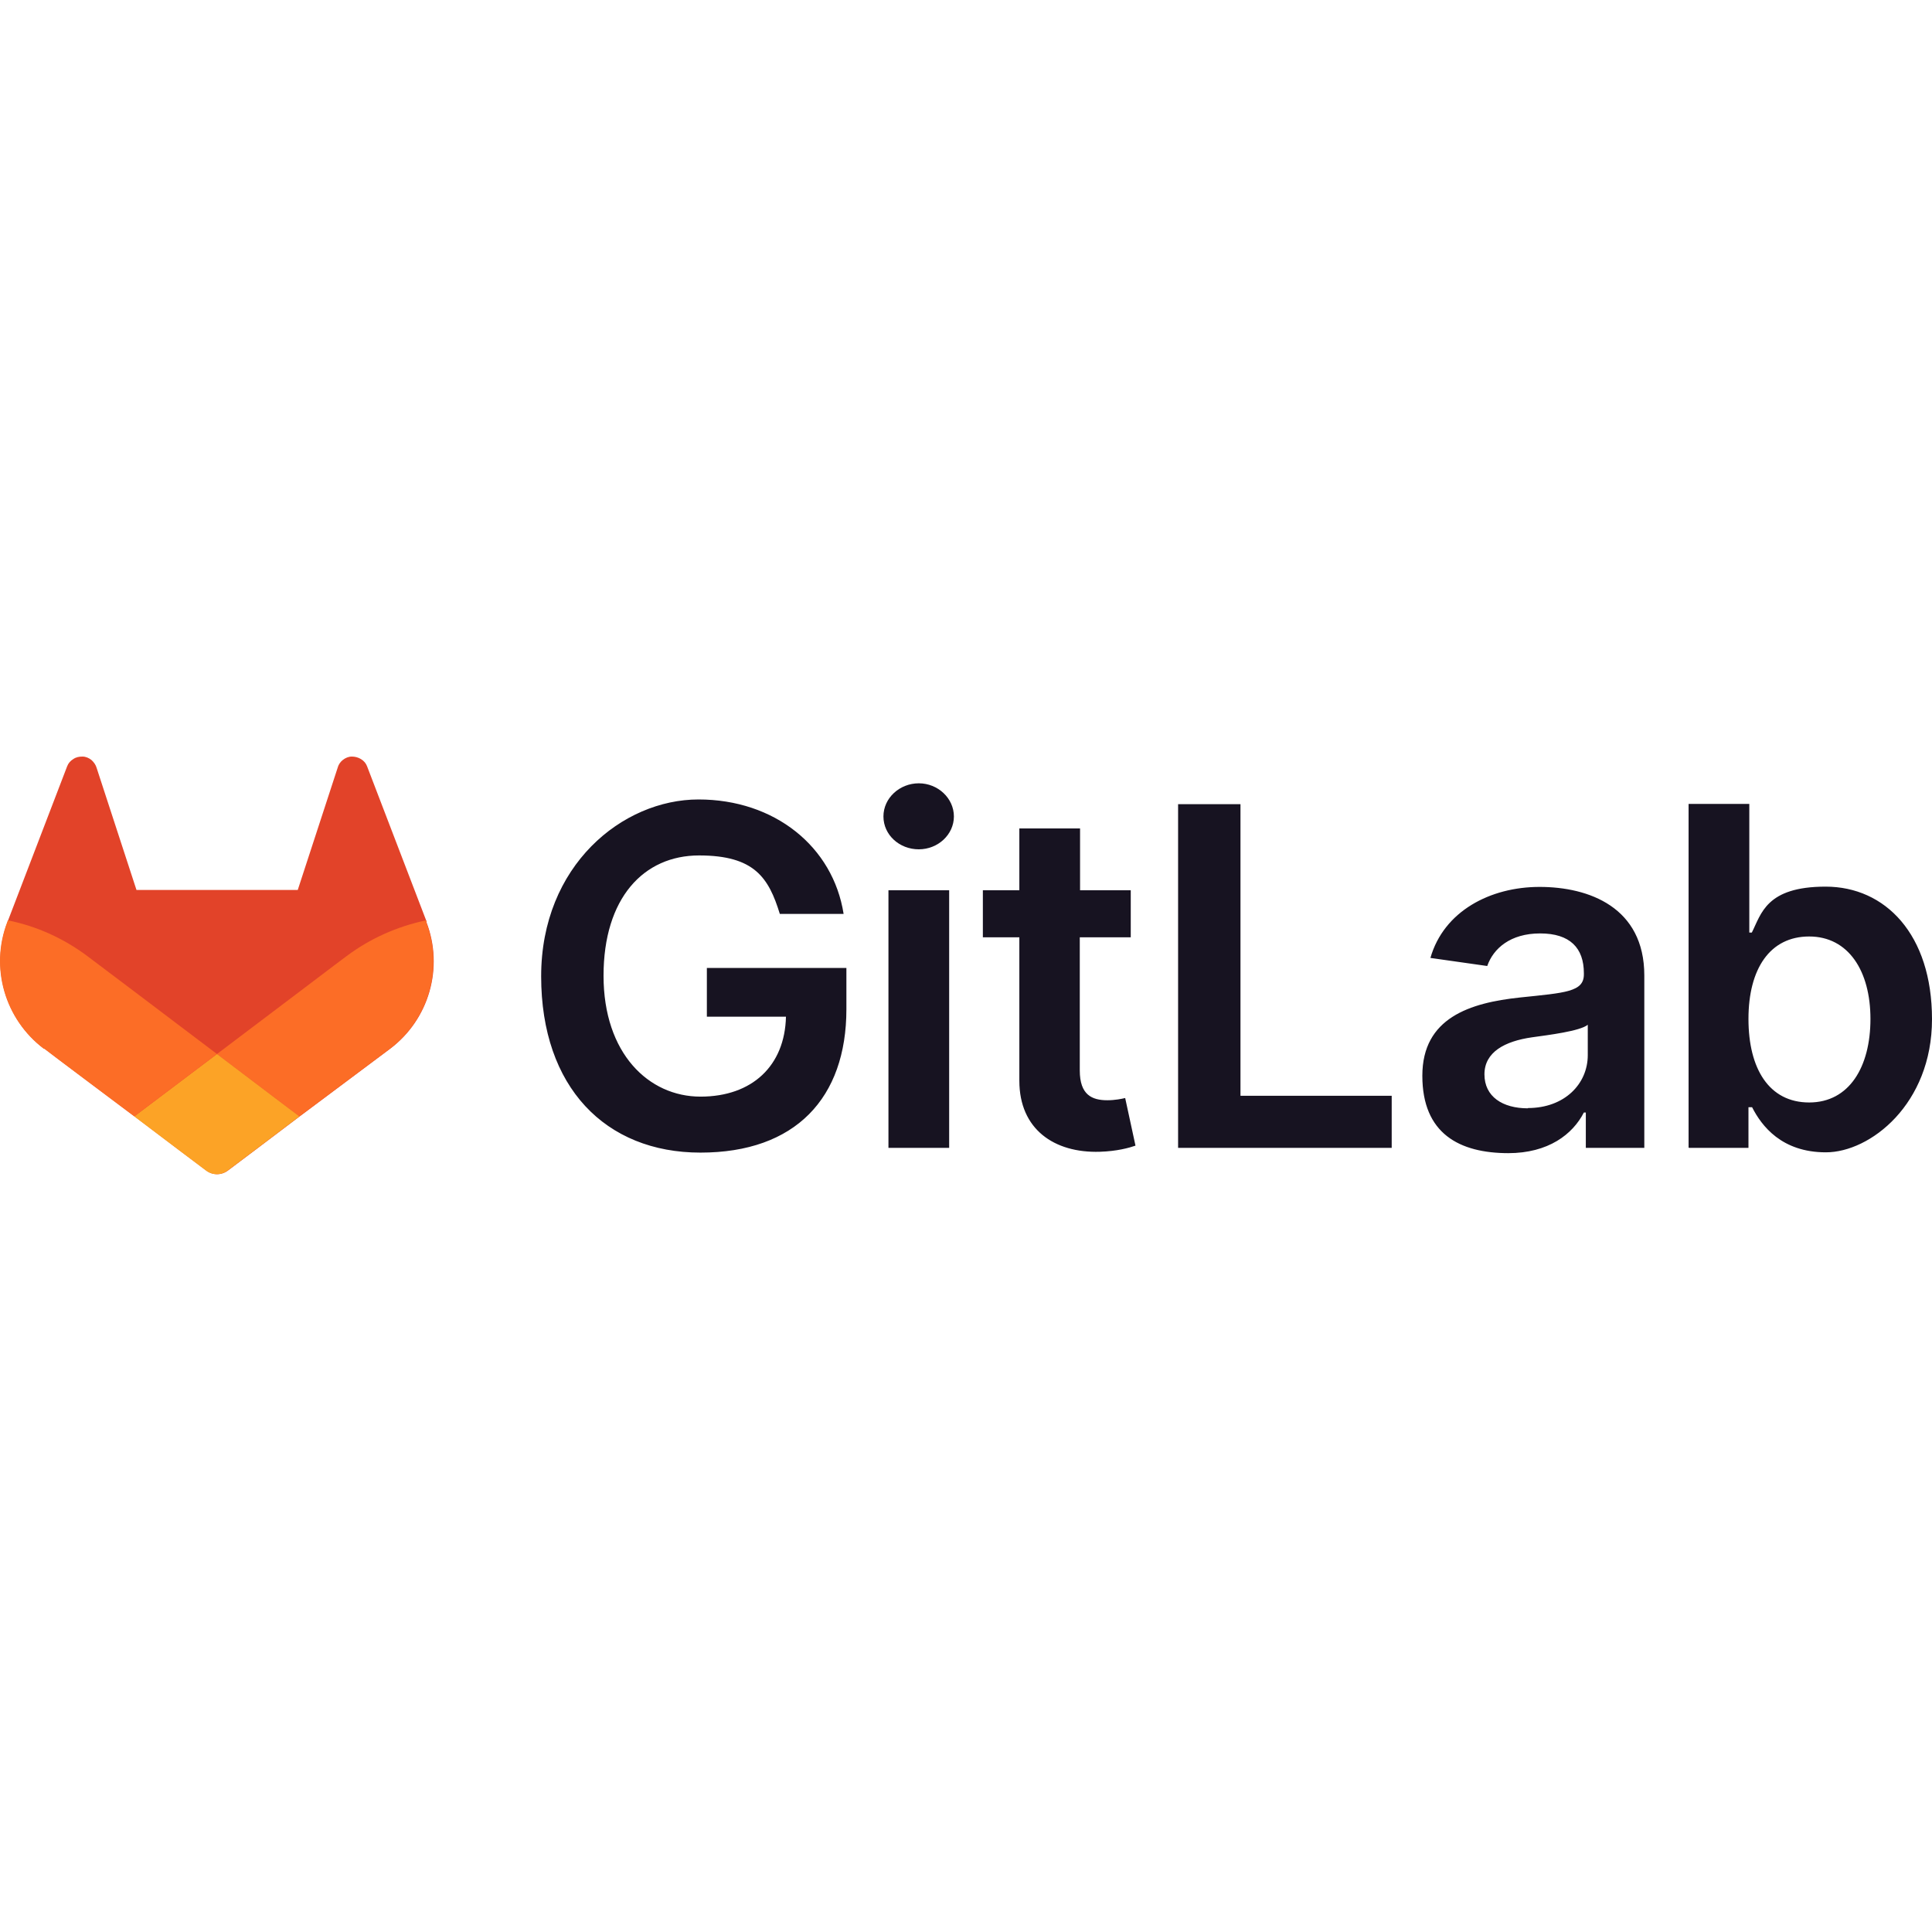
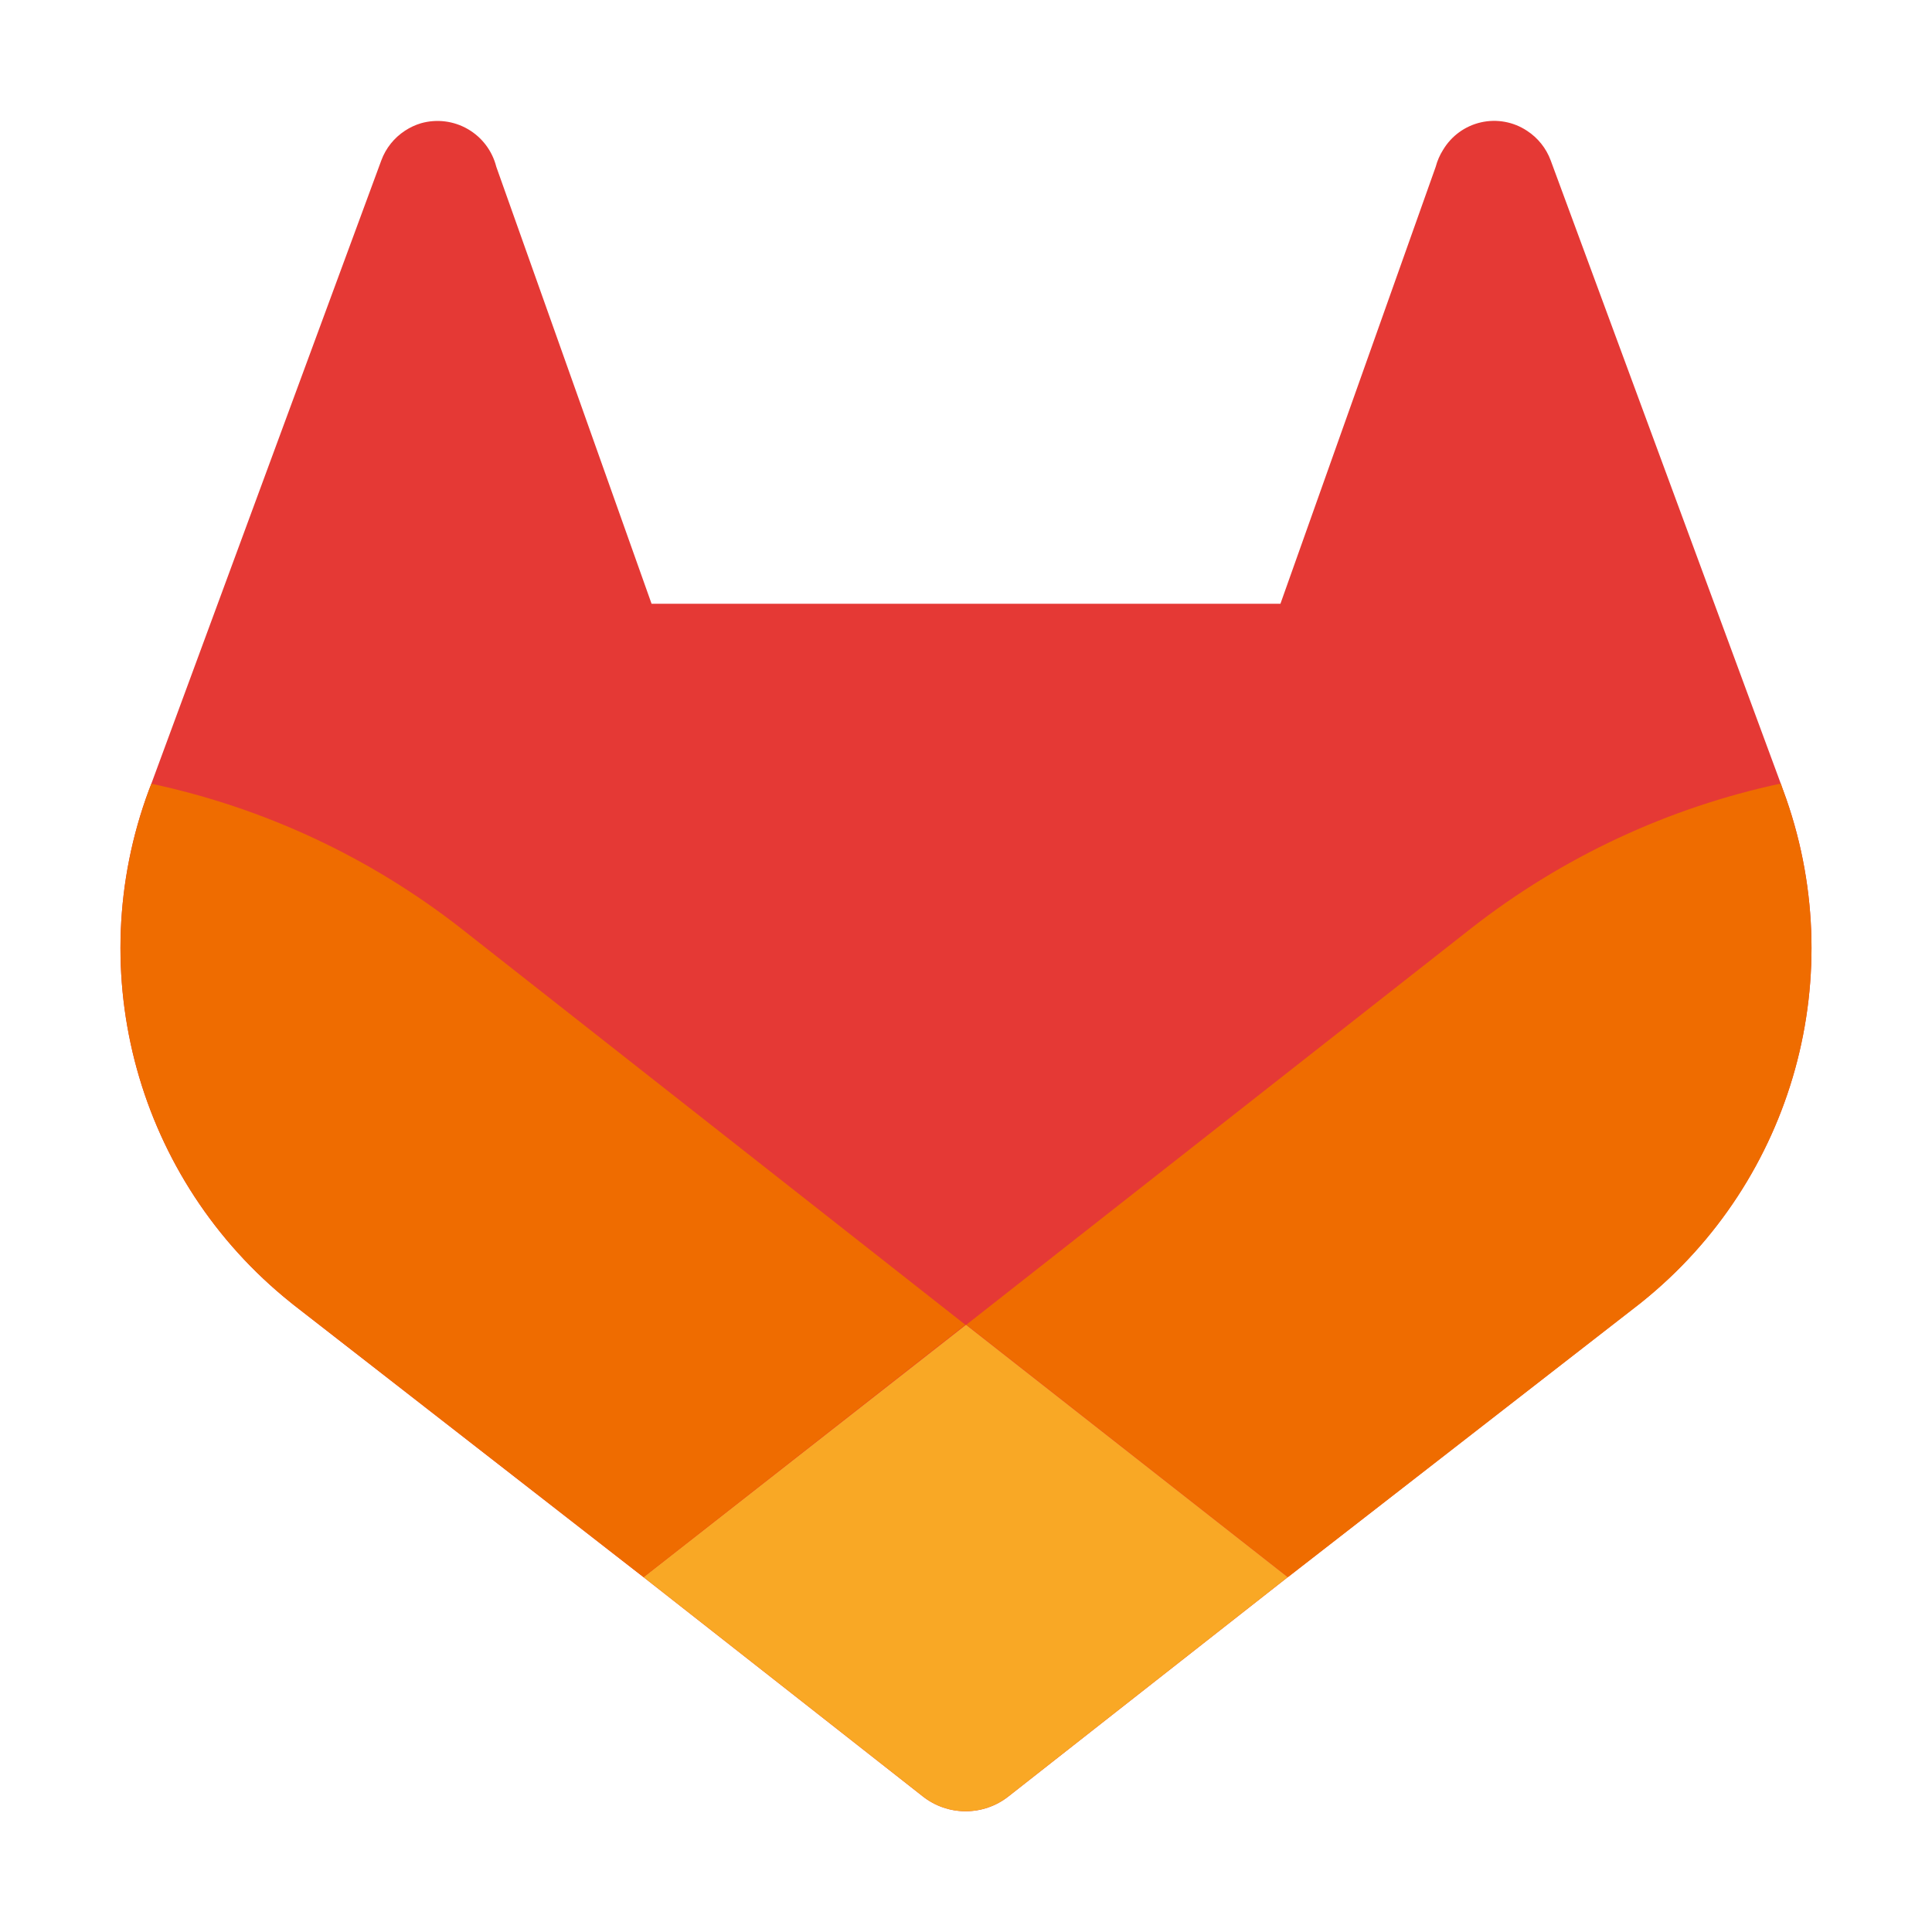
- <svg xmlns="http://www.w3.org/2000/svg" width="56" height="56" viewBox="0 0 512 111">
-   <path fill="#171321" d="M206.738 41.7h16.828c-2.805-17.861-18.304-30.334-38.454-30.334s-41.7 17.492-41.7 46.867s17.05 46.72 42.217 46.72c25.168 0 38.675-14.467 38.675-38.011V56.019h-36.977v12.916h20.96c-.295 12.99-8.93 21.182-22.658 21.182s-25.684-11.44-25.684-32.032s10.627-31.884 25.315-31.884s18.452 5.904 21.404 15.5zm28.71 61.997h16.09v-68.27h-16.09zm8.045-79.12c5.093 0 9.3-3.912 9.3-8.71c0-4.796-4.207-8.782-9.3-8.782c-5.092 0-9.373 3.912-9.373 8.783s4.207 8.71 9.373 8.71m56.241 10.849h-13.507V19.042h-16.09v16.385h-9.668V47.9h9.668v38.01c0 12.842 9.226 19.19 21.33 18.82c4.576-.147 7.75-1.033 9.448-1.623l-2.731-12.62c-.886.22-2.731.59-4.724.59c-4.06 0-7.307-1.403-7.307-7.898v-35.28h13.507V35.428zm12.473 68.27h56.609V89.896h-40.077V12.62h-16.532zm87.46 1.403c10.702 0 17.123-5.02 20.076-10.776h.516v9.373h15.5V58.011c0-18.082-14.688-23.47-27.752-23.47s-25.389 6.421-28.932 18.82l15.057 2.14c1.624-4.649 6.126-8.634 14.023-8.634s11.588 3.837 11.588 10.554v.295c0 4.65-4.872 4.871-16.902 6.126c-13.285 1.402-25.906 5.388-25.906 20.74s9.816 20.518 22.88 20.518zm5.24-11.883c-6.716 0-11.513-3.1-11.513-9.004c0-5.905 5.388-8.783 12.62-9.817c4.208-.59 12.695-1.623 14.762-3.321v8.045c0 7.602-6.126 14.023-15.868 14.023zm42.661 10.48h15.794V92.922h.96c2.509 4.945 7.823 11.956 19.558 11.956S512 92.11 512 69.598c0-22.51-12.4-35.13-28.194-35.13s-17.049 7.232-19.558 12.177h-.665V12.547h-16.09v91.077h.075zm15.794-34.172c0-13.285 5.683-21.847 16.09-21.847s16.237 9.152 16.237 21.847s-5.61 22.142-16.237 22.142c-10.628 0-16.09-8.93-16.09-22.142" />
-   <path fill="#E24329" d="m113.077 43.84l-.147-.442L97.283 2.583c-.296-.812-.886-1.476-1.624-1.919A4.64 4.64 0 0 0 93.223 0c-.885 0-1.697.369-2.361.886a3.9 3.9 0 0 0-1.403 2.14L78.905 35.353H36.17L25.617 3.026c-.222-.812-.738-1.55-1.402-2.14C23.55.369 22.738 0 21.853 0c-.886 0-1.698.148-2.436.664c-.738.443-1.328 1.107-1.624 1.92L2.146 43.397L2 43.841c-4.65 12.104-.664 25.758 9.668 33.582h.148c0 .074 23.84 17.935 23.84 17.935l11.808 8.93l7.16 5.388a4.76 4.76 0 0 0 5.83 0l7.16-5.388l11.809-8.93l23.987-17.935a29.016 29.016 0 0 0 9.594-33.582z" />
-   <path fill="#FC6D26" d="m113.077 43.84l-.147-.442c-7.75 1.624-14.91 4.871-21.035 9.447c-.074 0-18.6 14.097-34.394 25.98a8326 8326 0 0 0 21.847 16.533l23.987-17.935a29.016 29.016 0 0 0 9.595-33.582z" />
-   <path fill="#FCA326" d="m35.58 95.358l11.81 8.93l7.159 5.388a4.76 4.76 0 0 0 5.83 0l7.16-5.388l11.809-8.93S69.163 87.682 57.5 78.825c-11.735 8.857-21.92 16.533-21.92 16.533" />
-   <path fill="#FC6D26" d="M23.107 52.845c-6.125-4.576-13.285-7.897-21.034-9.447l-.148.443c-4.65 12.104-.664 25.758 9.669 33.582h.147c0 .074 23.84 17.935 23.84 17.935s10.185-7.676 21.92-16.533c-15.72-11.883-34.246-25.906-34.394-25.98" />
+ <svg xmlns="http://www.w3.org/2000/svg" width="56" height="56" viewBox="0 0 32 32">
+   <path fill="#e53935" d="m29.532 13.083l-.037-.105l-3.811-10.322a1 1 0 0 0-.392-.49a.985.985 0 0 0-1.39.316a1 1 0 0 0-.122.28L21.208 10H10.792L8.22 2.762a1.004 1.004 0 0 0-1.246-.721a1 1 0 0 0-.266.124a1 1 0 0 0-.392.491L2.507 12.98l-.04.103a7.52 7.52 0 0 0 2.348 8.491l.015.012l.032.026l5.797 4.511l2.876 2.257l1.747 1.372a1.146 1.146 0 0 0 1.424 0l1.747-1.372l2.876-2.257l5.838-4.537l.016-.013a7.52 7.52 0 0 0 2.35-8.49Z" />
+   <path fill="#ef6c00" d="m29.532 13.083l-.037-.105a12.6 12.6 0 0 0-5.123 2.394l-8.367 6.57l5.327 4.181l5.839-4.537l.016-.013a7.52 7.52 0 0 0 2.345-8.49" />
+   <path fill="#f9a825" d="m10.659 26.123l2.876 2.257l1.747 1.372a1.146 1.146 0 0 0 1.424 0l1.747-1.372l2.876-2.257L16 21.943Z" />
+   <path fill="#ef6c00" d="M7.628 15.371a12.6 12.6 0 0 0-5.12-2.39l-.04.102a7.52 7.52 0 0 0 2.347 8.491l.015.012l.032.026l5.797 4.511l5.331-4.18Z" />
</svg>
